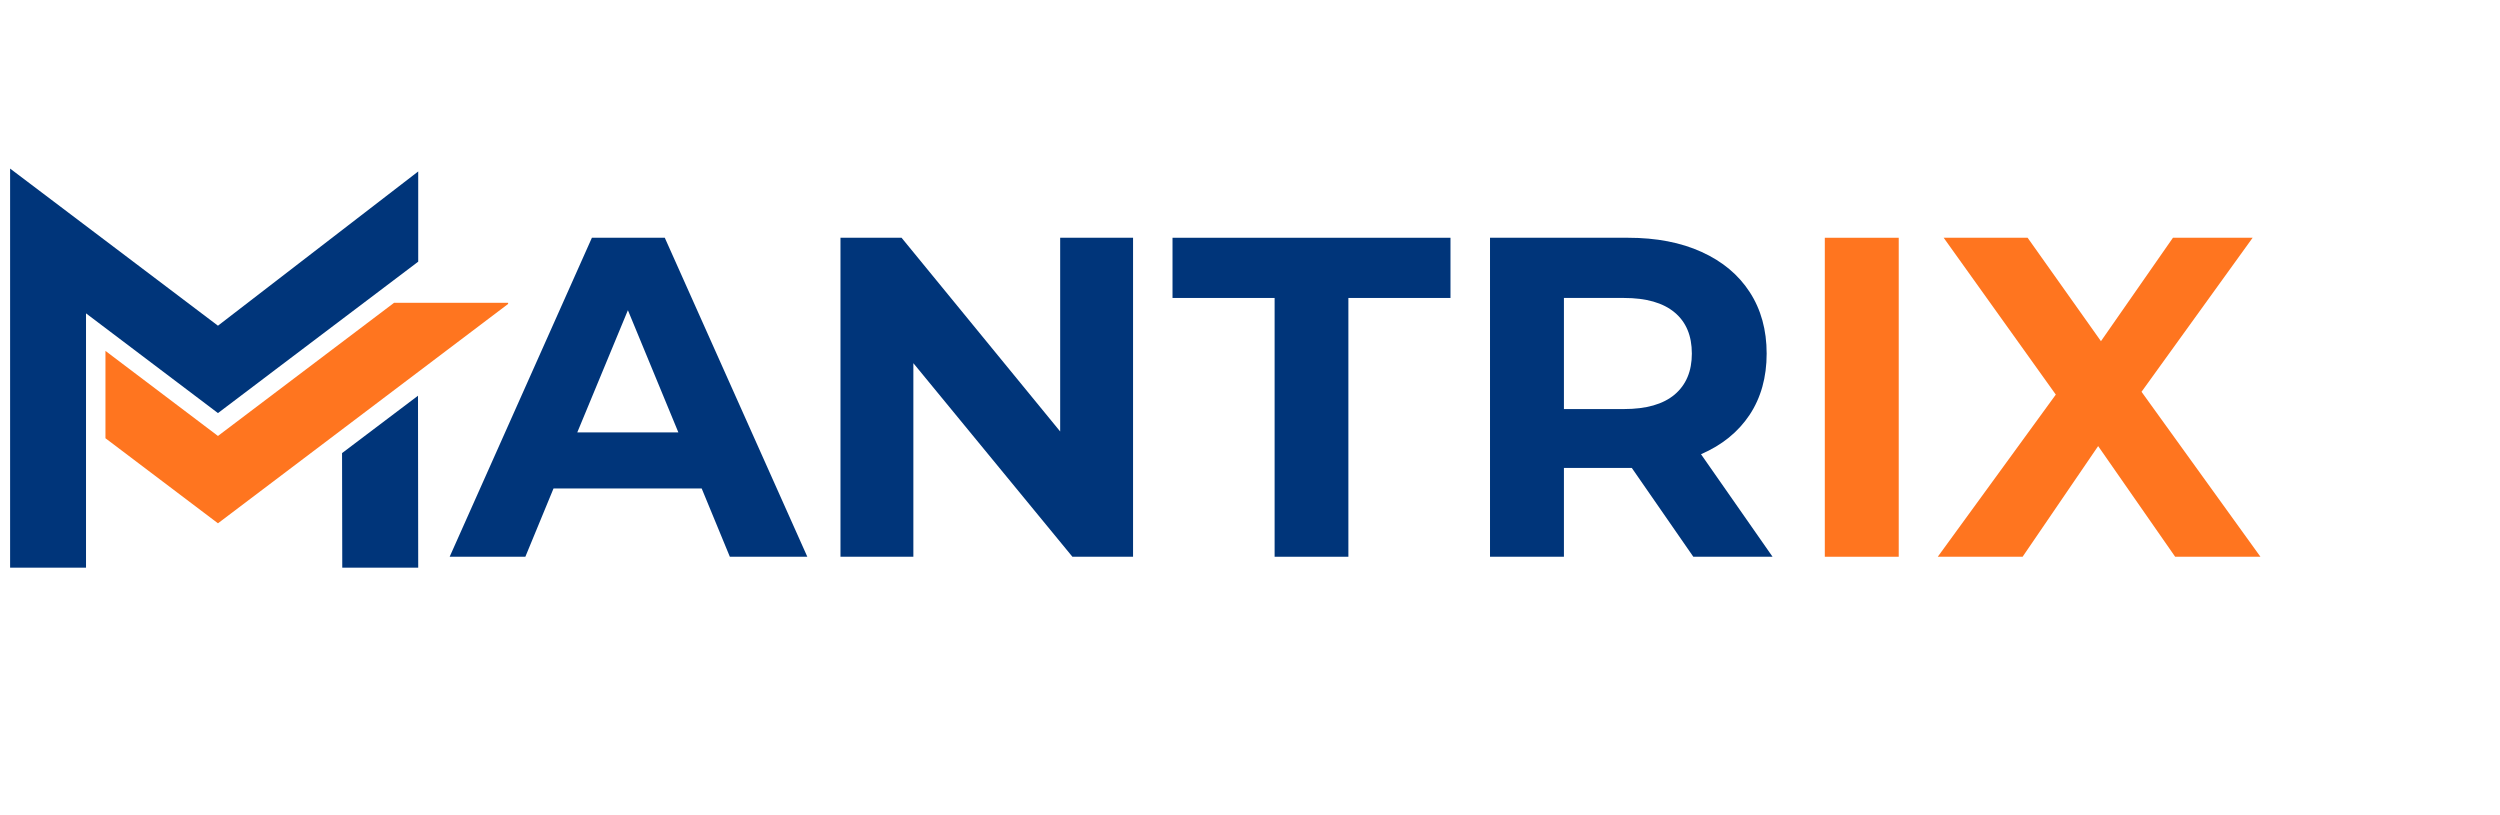
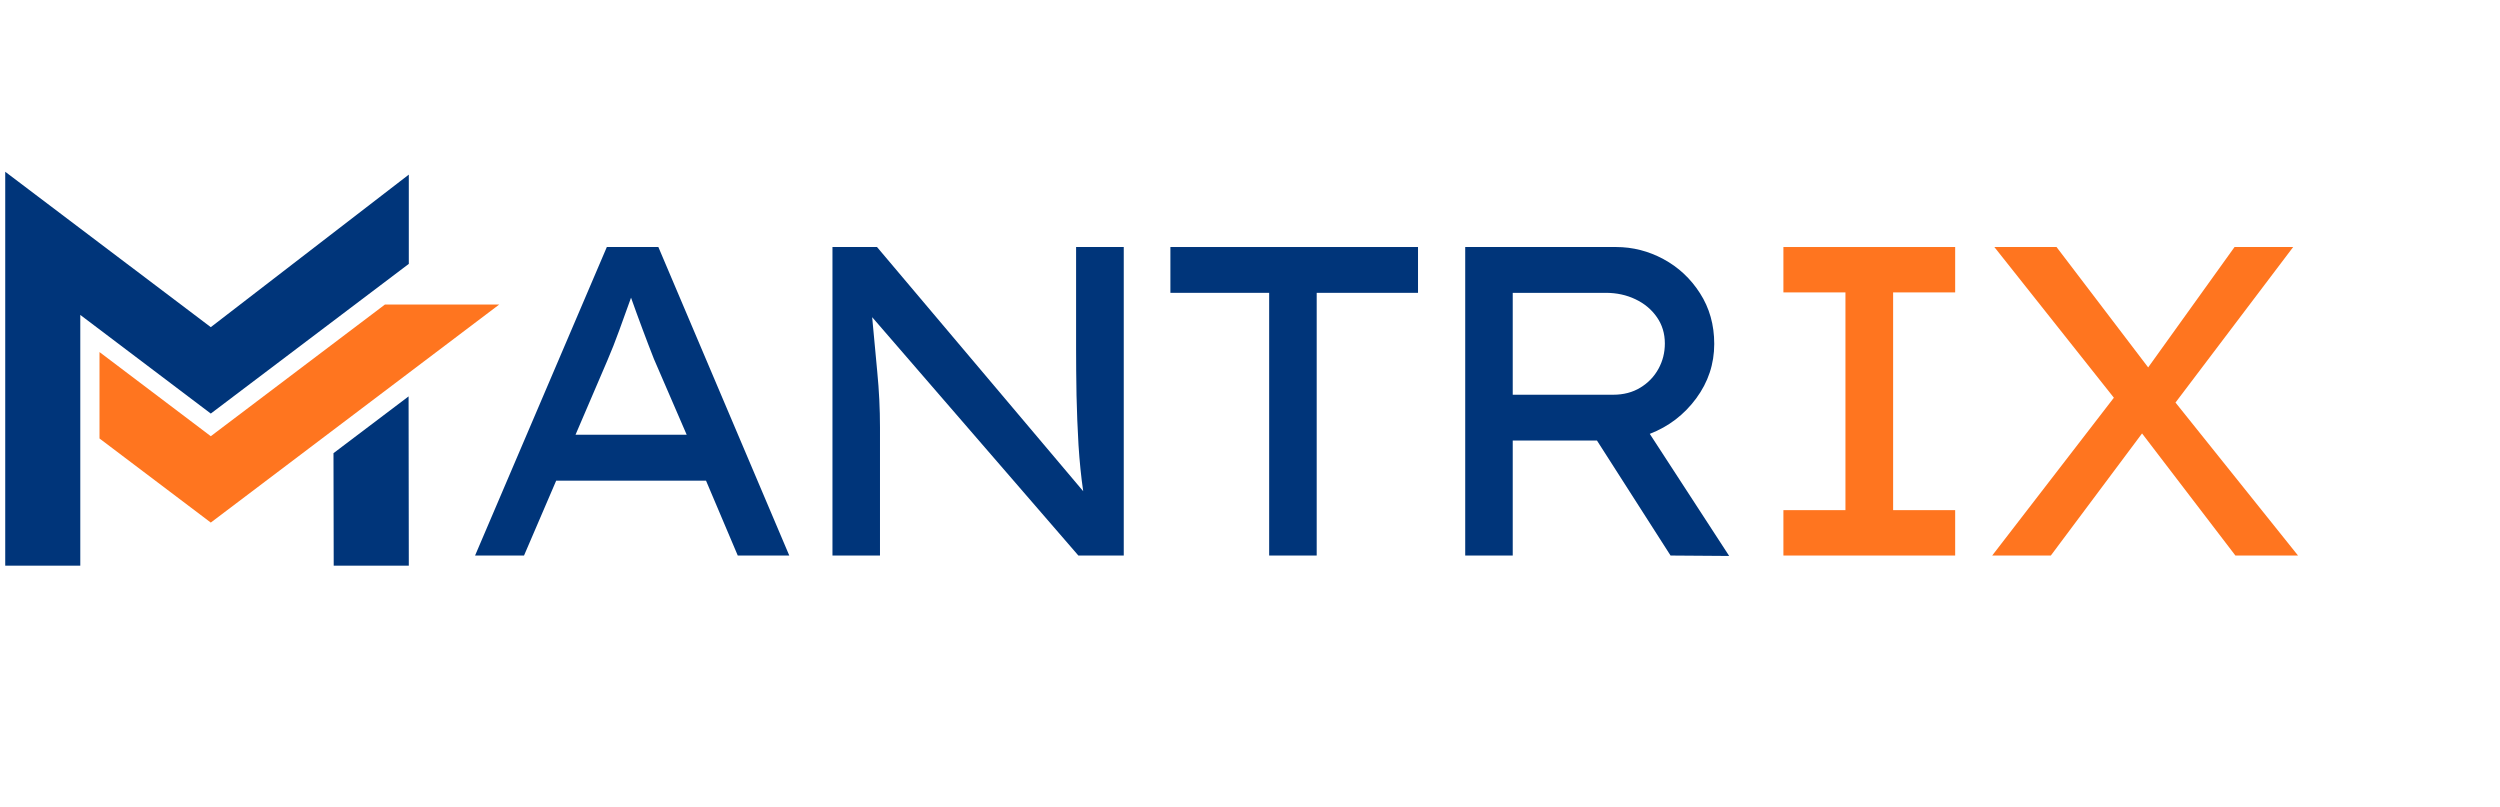
- <svg xmlns="http://www.w3.org/2000/svg" width="353" zoomAndPan="magnify" viewBox="0 0 264.75 86.25" height="115" preserveAspectRatio="xMidYMid meet" version="1.0">
+ <svg xmlns="http://www.w3.org/2000/svg" width="366" zoomAndPan="magnify" viewBox="0 0 274.5 88.5" height="118" preserveAspectRatio="xMidYMid meet" version="1.0">
  <defs>
    <g />
-     <clipPath id="65d53ed0de">
-       <path d="M 1.016 17.848 L 45 17.848 L 45 60.23 L 1.016 60.23 Z M 1.016 17.848 " clip-rule="nonzero" />
+     <clipPath id="6cb1c79201">
+       <path d="M 0.523 18.859 L 45 18.859 L 45 62.113 L 0.523 62.113 Z M 0.523 18.859 " clip-rule="nonzero" />
    </clipPath>
-     <clipPath id="4ad4a4b155">
-       <path d="M 11 32 L 53.809 32 L 53.809 56 L 11 56 Z M 11 32 " clip-rule="nonzero" />
+     <clipPath id="1eb1094f07">
+       <path d="M 10 33 L 54.965 33 L 54.965 58 L 10 58 Z M 10 33 " clip-rule="nonzero" />
    </clipPath>
  </defs>
  <g fill="#00357a" fill-opacity="1">
-     <g transform="translate(48.057, 58.95991)">
+     <g transform="translate(49.64668, 60.99735)">
      <g>
-         <path d="M 26.25 -7.234 L 10.562 -7.234 L 7.578 0 L -0.438 0 L 14.625 -33.781 L 22.344 -33.781 L 37.438 0 L 29.234 0 Z M 23.781 -13.172 L 18.438 -26.109 L 13.078 -13.172 Z M 23.781 -13.172 " />
+         <path d="M 31.359 0 L 27.875 -8.219 L 11.422 -8.219 L 7.891 0 L 2.516 0 L 16.984 -33.875 L 22.641 -33.875 L 37.016 0 Z M 17.031 -21.391 L 13.547 -13.266 L 25.75 -13.266 L 22.156 -21.578 C 21.738 -22.641 21.32 -23.727 20.906 -24.844 C 20.488 -25.957 20.066 -27.113 19.641 -28.312 C 19.191 -27.082 18.758 -25.883 18.344 -24.719 C 17.926 -23.562 17.488 -22.453 17.031 -21.391 Z M 17.031 -21.391 " />
      </g>
    </g>
  </g>
  <g fill="#00357a" fill-opacity="1">
-     <g transform="translate(85.00632, 58.95991)">
+     <g transform="translate(85.0135, 60.99735)">
      <g>
-         <path d="M 34.984 -33.781 L 34.984 0 L 28.562 0 L 11.719 -20.5 L 11.719 0 L 4 0 L 4 -33.781 L 10.469 -33.781 L 27.266 -13.266 L 27.266 -33.781 Z M 34.984 -33.781 " />
+         <path d="M 33.141 -33.875 L 38.375 -33.875 L 38.375 0 L 33.391 0 L 10.75 -26.172 C 10.938 -24.172 11.125 -22.16 11.312 -20.141 C 11.508 -18.129 11.609 -16.109 11.609 -14.078 L 11.609 0 L 6.391 0 L 6.391 -33.875 L 11.281 -33.875 L 33.922 -7.062 C 33.691 -8.645 33.52 -10.336 33.406 -12.141 C 33.301 -13.953 33.227 -15.77 33.188 -17.594 C 33.156 -19.414 33.141 -21.133 33.141 -22.75 Z M 33.141 -33.875 " />
      </g>
    </g>
  </g>
  <g fill="#00357a" fill-opacity="1">
-     <g transform="translate(123.9816, 58.95991)">
+     <g transform="translate(125.5573, 60.99735)">
      <g>
-         <path d="M 11 -27.406 L 0.188 -27.406 L 0.188 -33.781 L 29.625 -33.781 L 29.625 -27.406 L 18.812 -27.406 L 18.812 0 L 11 0 Z M 11 -27.406 " />
+         <path d="M 13.797 0 L 13.797 -28.844 L 2.953 -28.844 L 2.953 -33.875 L 30.141 -33.875 L 30.141 -28.844 L 19.016 -28.844 L 19.016 0 Z M 13.797 0 " />
      </g>
    </g>
  </g>
  <g fill="#00357a" fill-opacity="1">
-     <g transform="translate(153.7919, 58.95991)">
+     <g transform="translate(154.4892, 60.99735)">
      <g>
-         <path d="M 25.531 0 L 19.016 -9.406 L 11.828 -9.406 L 11.828 0 L 4 0 L 4 -33.781 L 18.625 -33.781 C 21.613 -33.781 24.207 -33.281 26.406 -32.281 C 28.613 -31.281 30.312 -29.863 31.5 -28.031 C 32.695 -26.195 33.297 -24.023 33.297 -21.516 C 33.297 -19.004 32.691 -16.836 31.484 -15.016 C 30.273 -13.203 28.562 -11.816 26.344 -10.859 L 33.922 0 Z M 25.375 -21.516 C 25.375 -23.41 24.766 -24.863 23.547 -25.875 C 22.328 -26.895 20.539 -27.406 18.188 -27.406 L 11.828 -27.406 L 11.828 -15.641 L 18.188 -15.641 C 20.539 -15.641 22.328 -16.148 23.547 -17.172 C 24.766 -18.203 25.375 -19.648 25.375 -21.516 Z M 25.375 -21.516 " />
+         <path d="M 33.734 -23.234 C 33.734 -21.035 33.07 -19.039 31.75 -17.25 C 30.426 -15.457 28.727 -14.16 26.656 -13.359 L 35.375 0.047 L 28.938 0 L 20.859 -12.625 L 11.609 -12.625 L 11.609 0 L 6.391 0 L 6.391 -33.875 L 22.938 -33.875 C 24.781 -33.875 26.52 -33.43 28.156 -32.547 C 29.801 -31.66 31.141 -30.41 32.172 -28.797 C 33.211 -27.18 33.734 -25.328 33.734 -23.234 Z M 21.828 -28.844 L 11.609 -28.844 L 11.609 -17.656 L 22.641 -17.656 C 23.773 -17.656 24.77 -17.914 25.625 -18.438 C 26.477 -18.957 27.141 -19.645 27.609 -20.5 C 28.078 -21.352 28.312 -22.281 28.312 -23.281 C 28.312 -24.375 28.02 -25.336 27.438 -26.172 C 26.852 -27.016 26.066 -27.672 25.078 -28.141 C 24.098 -28.609 23.016 -28.844 21.828 -28.844 Z M 21.828 -28.844 " />
      </g>
    </g>
  </g>
  <g fill="#ff751f" fill-opacity="1">
-     <g transform="translate(189.2472, 58.95991)">
+     <g transform="translate(190.0526, 60.99735)">
      <g>
-         <path d="M 4 -33.781 L 11.828 -33.781 L 11.828 0 L 4 0 Z M 4 -33.781 " />
+         <path d="M 24.625 0 L 5.766 0 L 5.766 -4.984 L 12.578 -4.984 L 12.578 -28.891 L 5.766 -28.891 L 5.766 -33.875 L 24.625 -33.875 L 24.625 -28.891 L 17.812 -28.891 L 17.812 -4.984 L 24.625 -4.984 Z M 24.625 0 " />
      </g>
    </g>
  </g>
  <g fill="#ff751f" fill-opacity="1">
-     <g transform="translate(205.0689, 58.95991)">
+     <g transform="translate(216.2751, 60.99735)">
      <g>
-         <path d="M 25.281 0 L 17.125 -11.719 L 9.125 0 L 0.141 0 L 12.641 -17.172 L 0.766 -33.781 L 9.656 -33.781 L 17.422 -22.828 L 25.047 -33.781 L 33.484 -33.781 L 21.719 -17.469 L 34.312 0 Z M 25.281 0 " />
+         <path d="M 2.469 0 L 15.828 -17.328 L 2.703 -33.875 L 9.531 -33.875 L 19.594 -20.656 L 29.078 -33.875 L 35.516 -33.875 L 22.594 -16.797 L 36.047 0 L 29.172 0 L 18.922 -13.406 L 8.906 0 Z M 2.469 0 " />
      </g>
    </g>
  </g>
-   <g clip-path="url(#65d53ed0de)">
-     <path fill="#00357a" d="M 23.082 43.746 L 9.109 33.184 L 9.109 60.113 L 1.07 60.113 L 1.07 17.852 L 14.418 27.941 L 23.082 34.492 L 44.289 18.156 L 44.289 27.711 L 29.199 39.117 L 27.344 40.523 Z M 36.223 47.984 L 36.246 60.113 L 44.289 60.113 L 44.266 41.906 Z M 36.223 47.984 " fill-opacity="1" fill-rule="nonzero" />
+   <g clip-path="url(#6cb1c79201)">
+     <path fill="#00357a" d="M 23.145 45.41 L 8.816 34.578 L 8.816 62.195 L 0.574 62.195 L 0.574 18.859 L 14.258 29.207 L 14.262 29.207 L 23.145 35.922 L 44.887 19.172 L 44.887 28.973 L 29.418 40.668 L 27.516 42.105 Z M 36.617 49.758 L 36.641 62.195 L 44.887 62.195 L 44.863 43.523 Z M 36.617 49.758 " fill-opacity="1" fill-rule="nonzero" />
  </g>
-   <g clip-path="url(#4ad4a4b155)">
-     <path fill="#ff751f" d="M 41.727 32.07 L 23.082 46.168 L 11.168 37.16 L 11.168 46.41 L 23.082 55.418 L 53.965 32.07 Z M 41.727 32.07 " fill-opacity="1" fill-rule="nonzero" />
+   <g clip-path="url(#1eb1094f07)">
+     <path fill="#ff751f" d="M 42.262 33.441 L 23.145 47.895 L 10.926 38.656 L 10.926 48.145 L 23.145 57.379 L 54.809 33.441 Z M 42.262 33.441 " fill-opacity="1" fill-rule="nonzero" />
  </g>
</svg>
